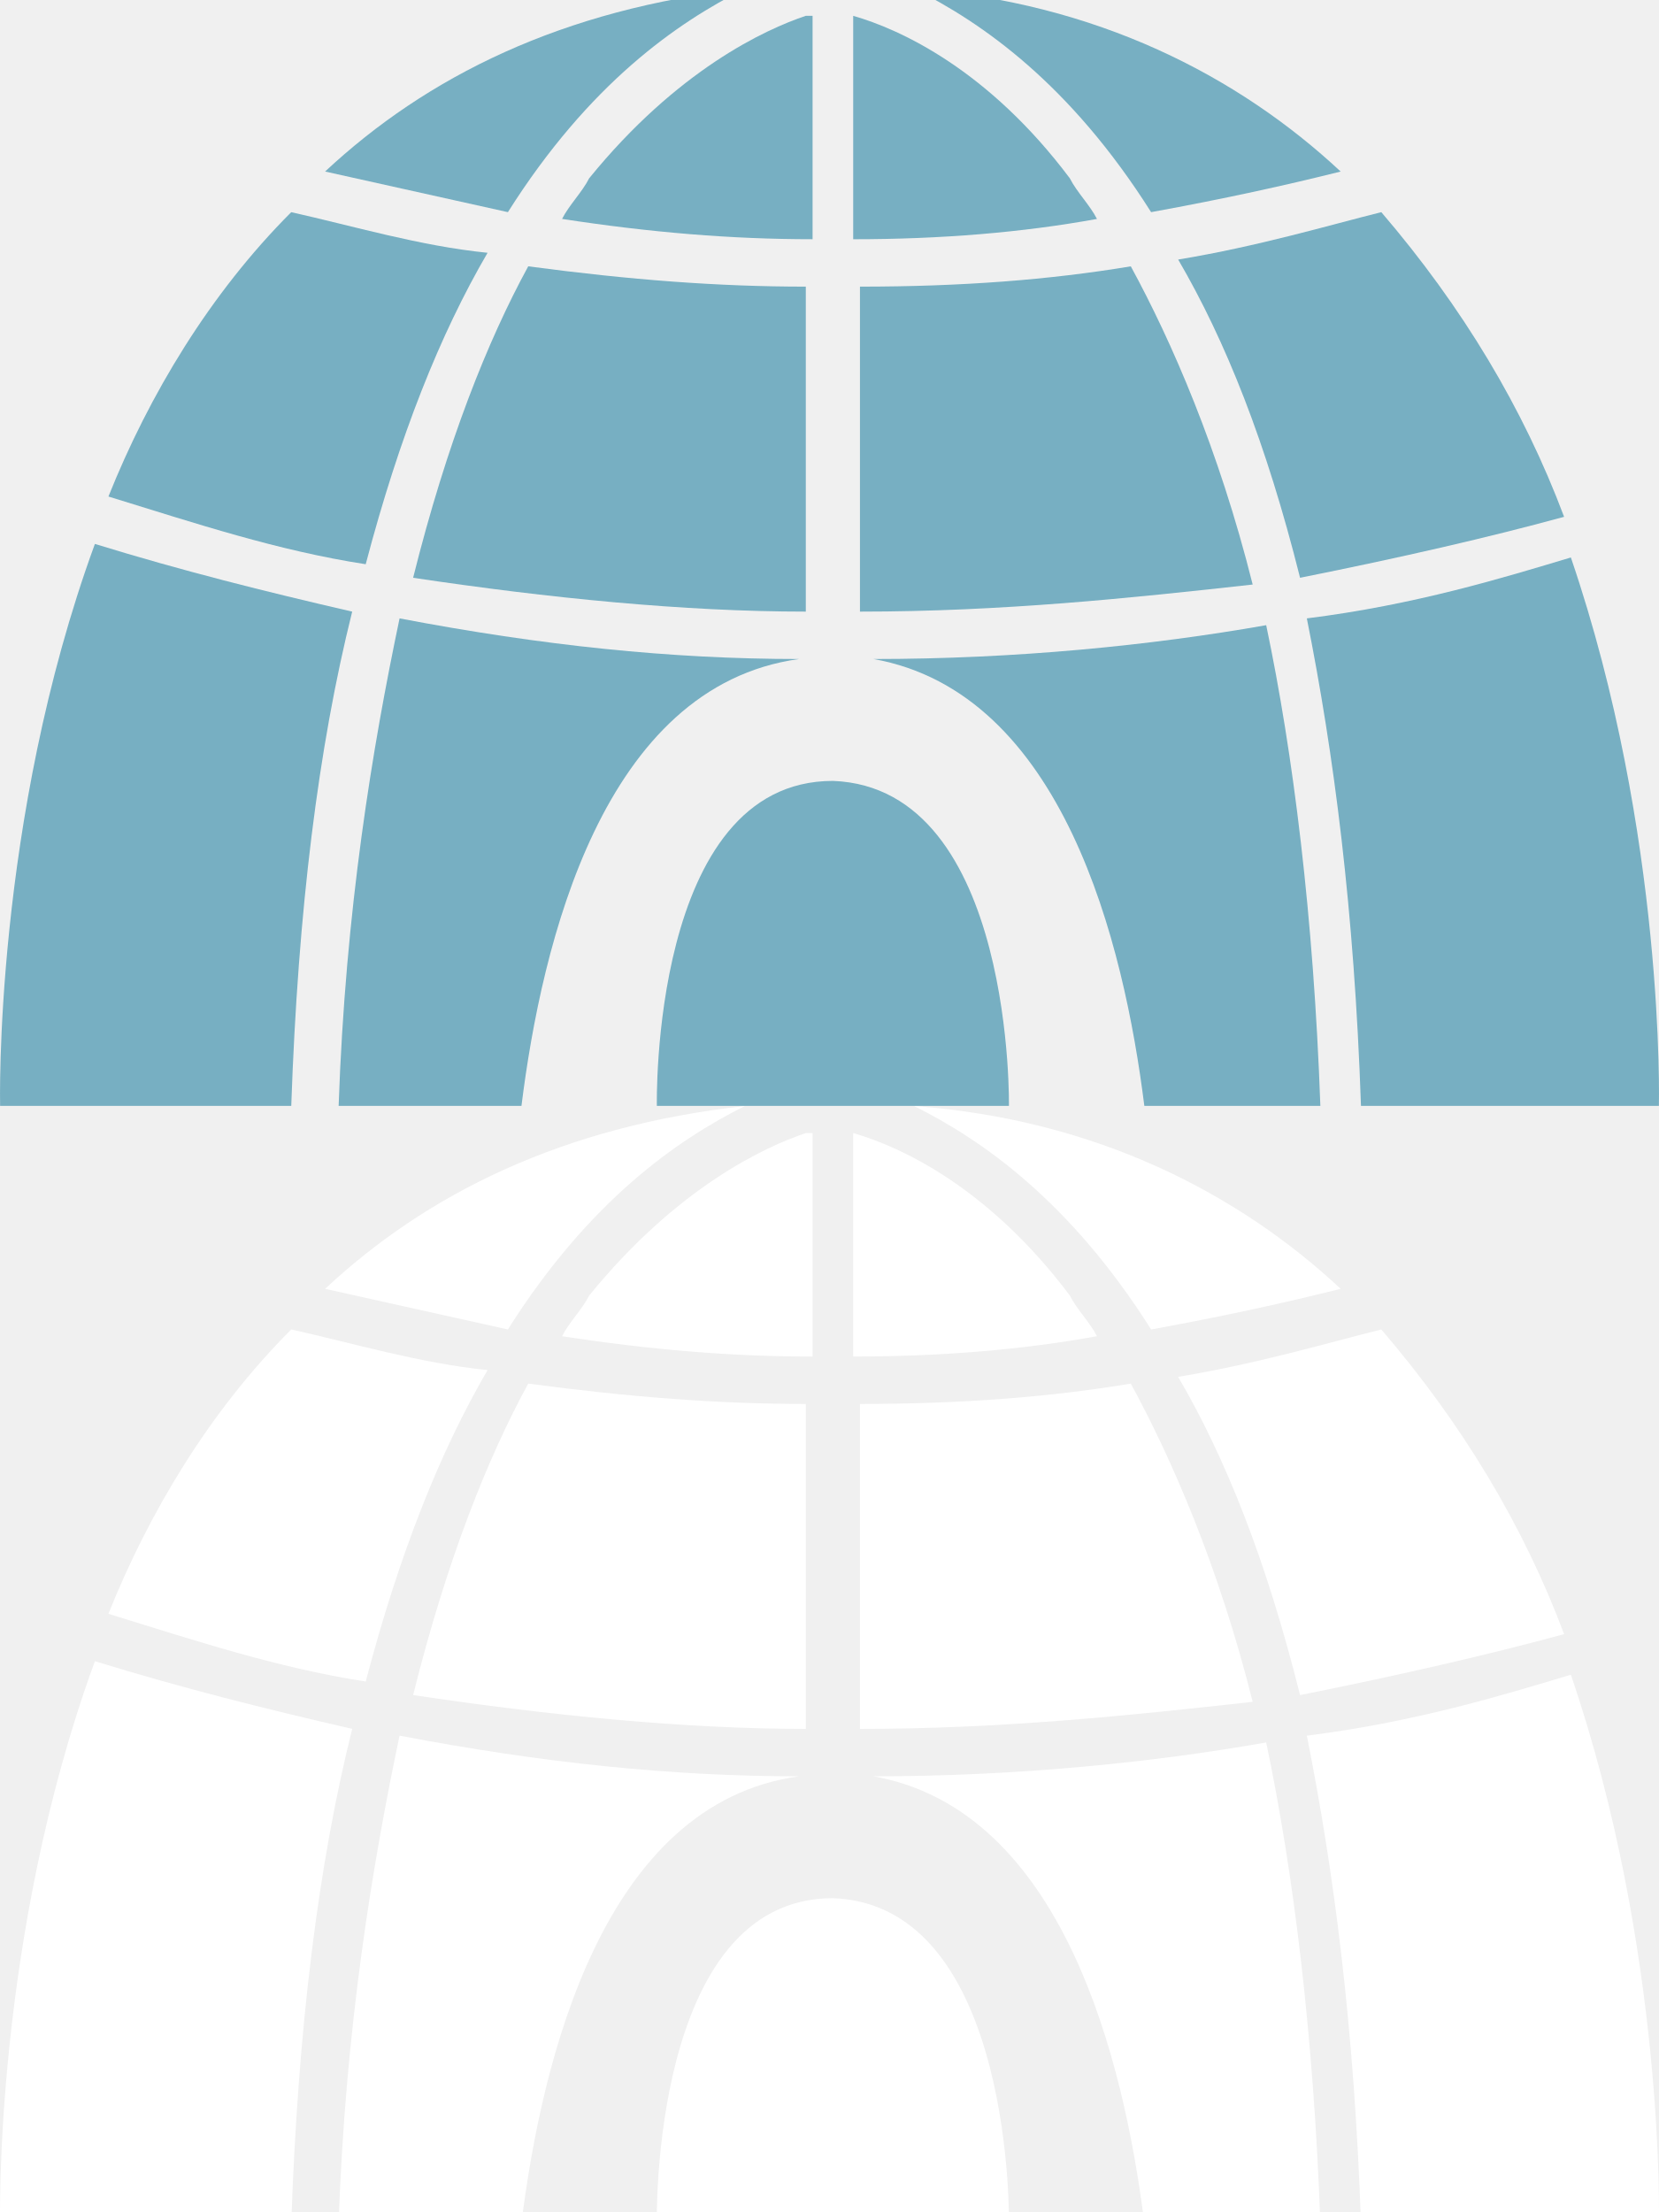
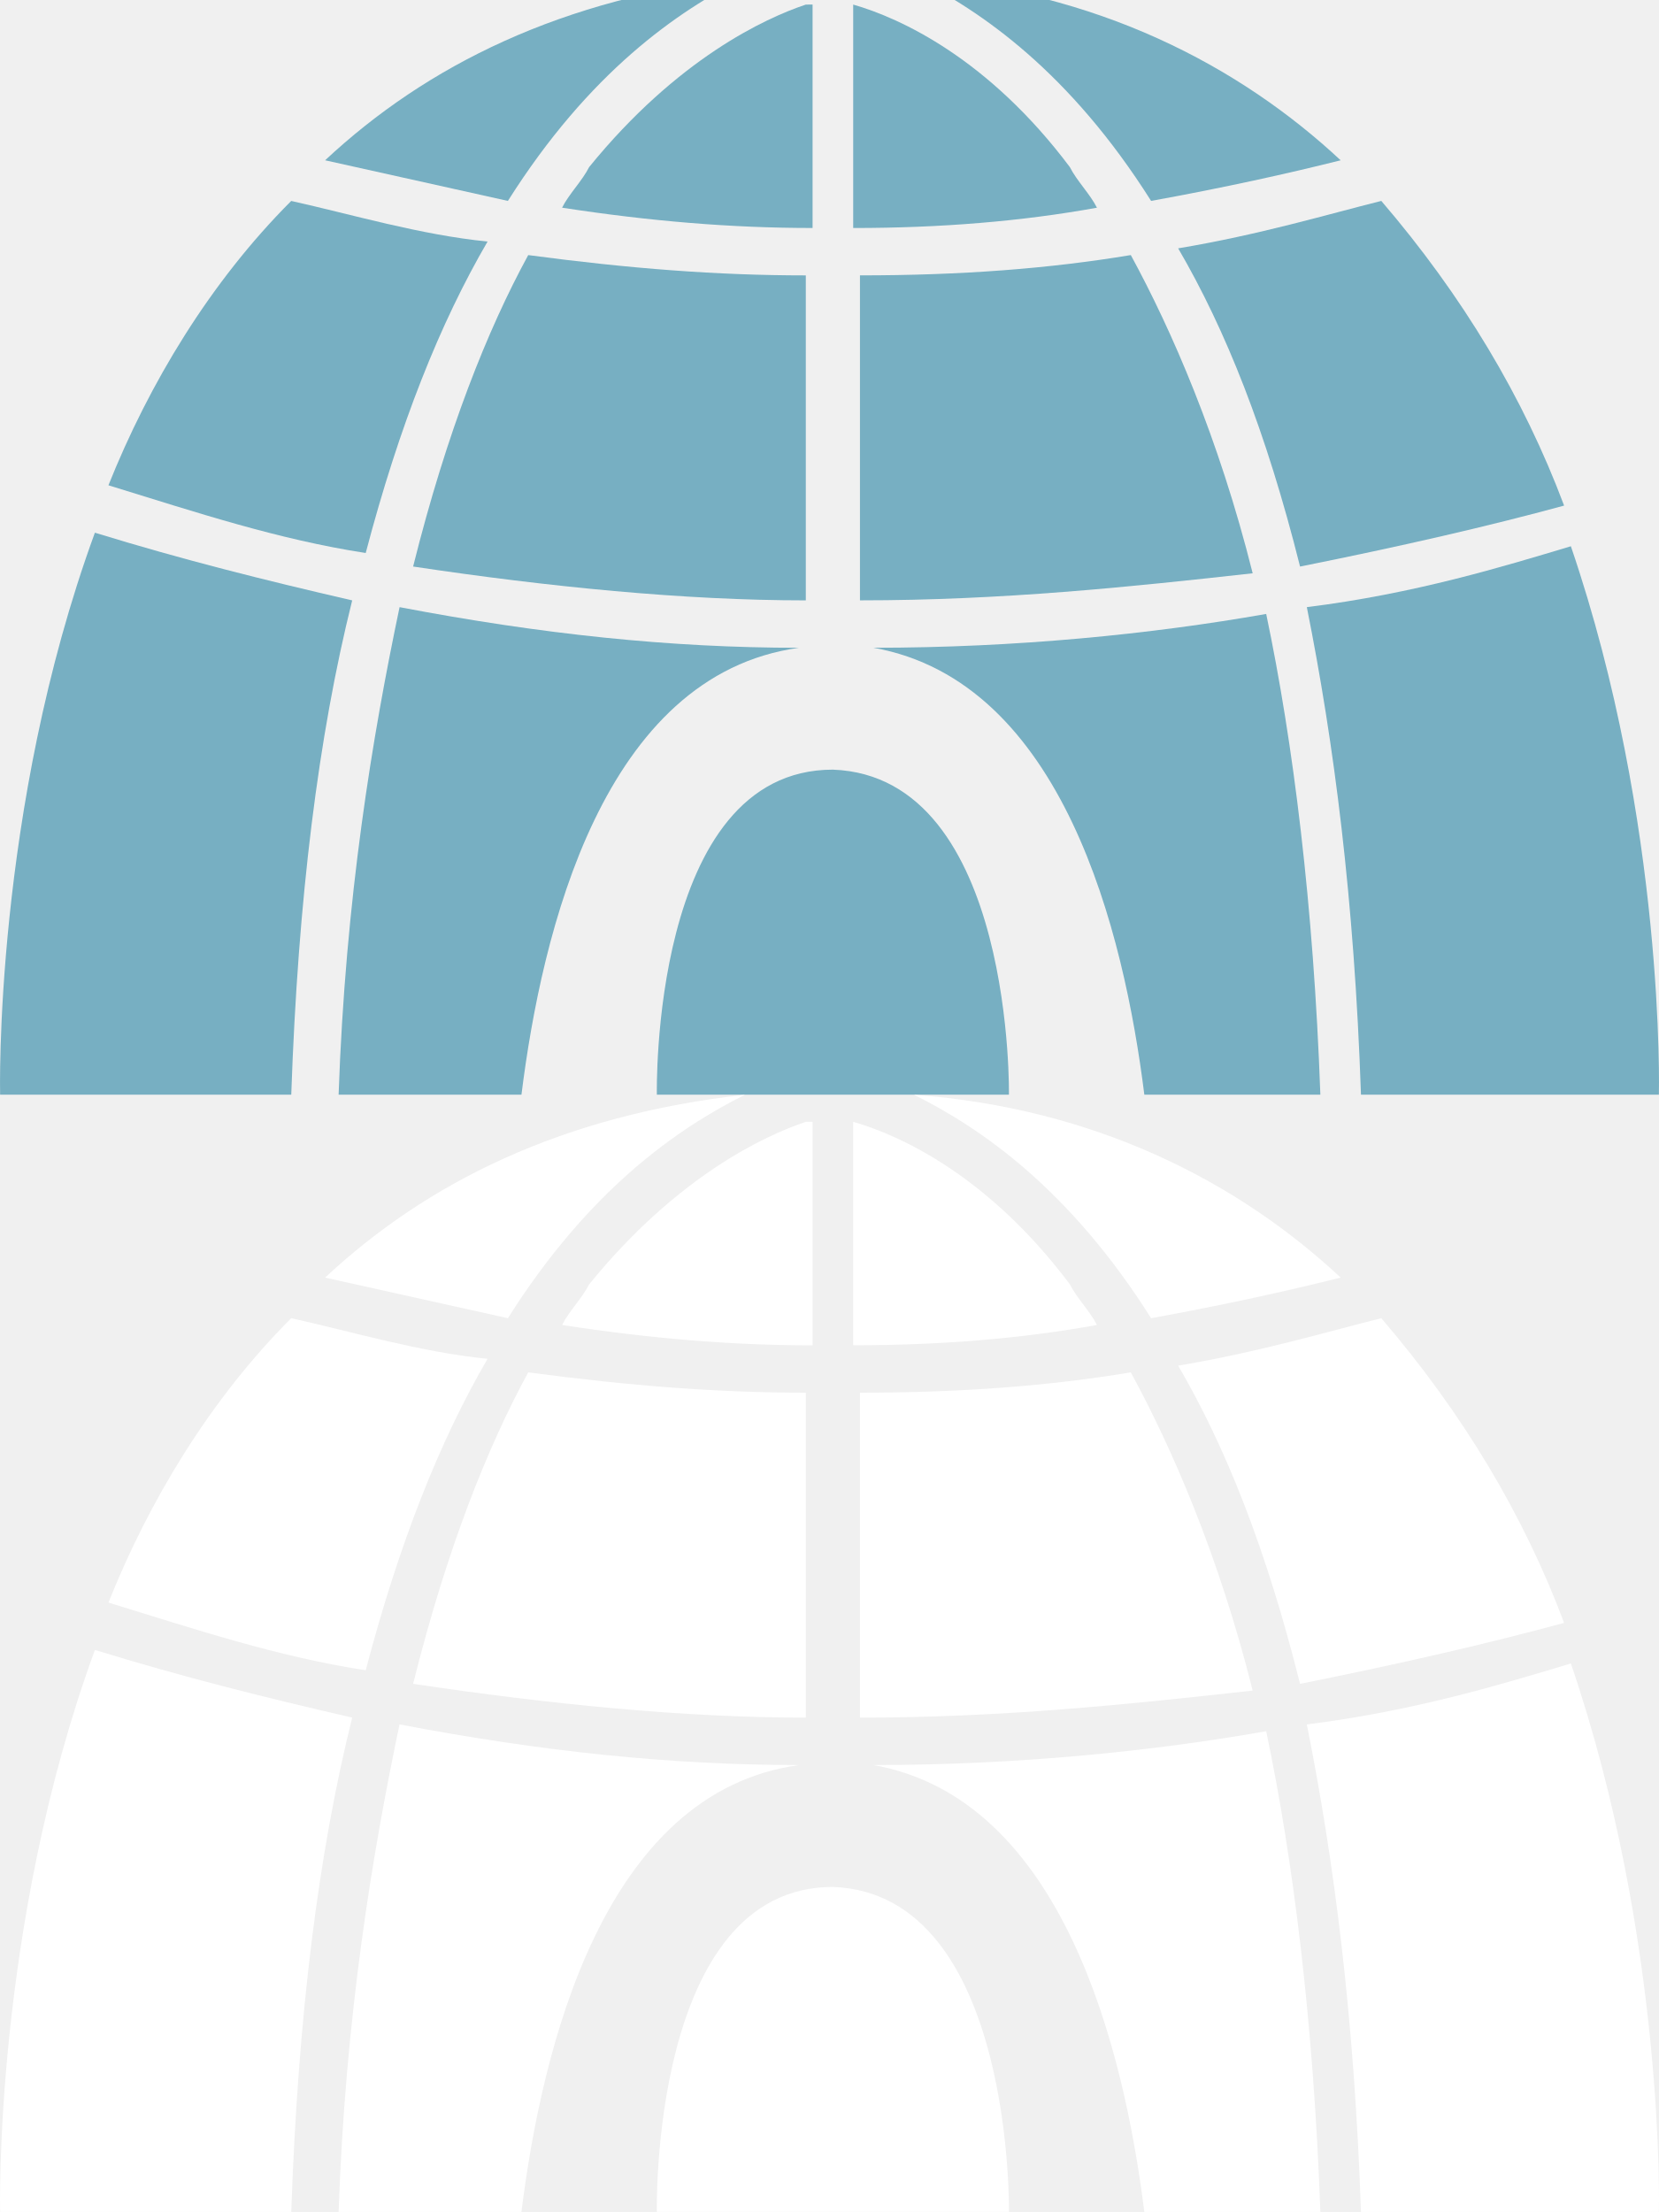
- <svg xmlns="http://www.w3.org/2000/svg" version="1.1" id="Layer_1" x="0px" y="0px" width="75px" height="100px" viewBox="268.5 346 75 100" enable-background="new 268.5 346 75 100" xml:space="preserve">
+ <svg xmlns="http://www.w3.org/2000/svg" version="1.1" id="Layer_1" x="0px" y="0px" width="75px" height="100px" viewBox="0 0 75 100" enable-background="new 0 0 75 100" xml:space="preserve">
  <g>
    <g>
      <g>
        <g>
-           <path fill="#77AFC2" d="M304.929,373.65v-14.692c-3.979,0-7.958-0.306-12.549-0.918c-1.837,3.367-3.673,7.958-5.204,14.08      C293.297,373.038,299.419,373.65,304.929,373.65z" />
-           <path fill="#77AFC2" d="M325.131,372.426c-1.531-6.122-3.674-11.019-5.51-14.386c-3.673,0.612-7.652,0.918-12.244,0.918v14.692      C313.806,373.65,319.621,373.038,325.131,372.426z" />
+           <path fill="#77AFC2" d="M36.429,27.142V12.45c-3.979,0-7.958-0.306-12.549-0.918c-1.837,3.367-3.673,7.958-5.204,14.08      C24.797,26.53,30.919,27.142,36.429,27.142z" />
+           <path fill="#77AFC2" d="M56.631,25.917c-1.531-6.121-3.674-11.019-5.51-14.386c-3.673,0.612-7.652,0.918-12.244,0.918v14.692      C45.306,27.142,51.121,26.53,56.631,25.917z" />
          <g>
-             <path fill="#77AFC2" d="M339.21,369.365c-1.836-4.897-4.591-9.489-8.264-13.774c-2.449,0.612-5.51,1.531-9.183,2.143       c2.143,3.673,3.979,8.265,5.51,14.386C331.864,371.202,335.844,370.284,339.21,369.365z" />
-             <path fill="#77AFC2" d="M327.579,373.956c1.225,6.122,2.143,13.162,2.448,22.039c7.04,0,12.856,0,13.468,0       c0,0,0.307-12.244-3.979-24.793C336.456,372.12,332.477,373.345,327.579,373.956z" />
+             <path fill="#77AFC2" d="M70.71,22.857c-1.836-4.897-4.591-9.489-8.264-13.774c-2.449,0.612-5.511,1.531-9.184,2.144       c2.144,3.673,3.979,8.265,5.511,14.386C63.364,24.694,67.344,23.776,70.71,22.857z" />
+             <path fill="#77AFC2" d="M59.079,27.448c1.225,6.122,2.143,13.162,2.448,22.04c7.04,0,12.855,0,13.468,0       c0,0,0.307-12.245-3.979-24.793C67.956,25.612,63.977,26.837,59.079,27.448z" />
          </g>
-           <path fill="#77AFC2" d="M304.623,375.793c-5.815,0-11.631-0.612-18.059-1.837c-1.224,5.816-2.449,13.162-2.755,22.039      c2.755,0,5.51,0,8.265,0C292.991,388.648,295.746,377.018,304.623,375.793z" />
-           <path fill="#77AFC2" d="M320.233,395.995c2.448,0,5.203,0,7.958,0c-0.307-8.57-1.225-15.917-2.449-21.732      c-5.203,0.918-11.325,1.53-17.753,1.53C316.56,377.323,319.314,388.648,320.233,395.995z" />
-           <path fill="#77AFC2" d="M291.461,355.591c3.673-5.815,7.652-8.57,10.713-10.101c-8.264,0.918-14.386,3.979-18.977,8.264      C285.951,354.367,288.706,354.979,291.461,355.591z" />
-           <path fill="#77AFC2" d="M320.539,355.591c3.367-0.612,6.122-1.224,8.57-1.836c-4.591-4.285-11.019-7.652-19.283-8.264      C312.887,347.021,316.866,349.776,320.539,355.591z" />
+           <path fill="#77AFC2" d="M36.123,29.285c-5.815,0-11.631-0.611-18.059-1.837c-1.225,5.815-2.449,13.162-2.756,22.04      c2.756,0,5.51,0,8.266,0C24.491,42.14,27.246,30.509,36.123,29.285z" />
+           <path fill="#77AFC2" d="M51.733,49.487c2.447,0,5.202,0,7.958,0c-0.308-8.571-1.226-15.917-2.449-21.732      c-5.203,0.918-11.325,1.529-17.753,1.529C48.06,30.815,50.814,42.14,51.733,49.487z" />
+           <path fill="#77AFC2" d="M22.961,9.083c3.673-5.815,7.652-8.569,10.713-10.101C25.41-0.1,19.288,2.96,14.697,7.246      C17.451,7.859,20.206,8.47,22.961,9.083z" />
+           <path fill="#77AFC2" d="M52.039,9.083c3.367-0.612,6.122-1.224,8.57-1.836c-4.592-4.284-11.02-7.651-19.283-8.264      C44.387,0.513,48.366,3.267,52.039,9.083z" />
          <g>
-             <path fill="#77AFC2" d="M285.033,371.508c1.53-5.815,3.367-10.407,5.509-14.08c-3.061-0.306-6.122-1.224-8.876-1.836       c-3.673,3.673-6.428,8.264-8.264,12.855C277.381,369.671,281.054,370.896,285.033,371.508z" />
-             <path fill="#77AFC2" d="M272.79,370.59c-4.591,12.549-4.285,25.405-4.285,25.405c0.612,0,6.428,0,13.162,0       c0.306-8.877,1.225-16.223,2.755-22.345C280.442,372.732,276.769,371.814,272.79,370.59z" />
+             <path fill="#77AFC2" d="M16.533,25c1.529-5.814,3.367-10.406,5.509-14.08c-3.062-0.306-6.122-1.224-8.876-1.836       c-3.673,3.674-6.428,8.264-8.264,12.855C8.881,23.163,12.555,24.388,16.533,25z" />
+             <path fill="#77AFC2" d="M4.29,24.082C-0.301,36.63,0.005,49.487,0.005,49.487c0.612,0,6.429,0,13.162,0       c0.306-8.877,1.226-16.224,2.755-22.345C11.941,26.224,8.27,25.306,4.29,24.082z" />
          </g>
          <g>
-             <path fill="#77AFC2" d="M307.071,356.816c3.979,0,7.652-0.306,11.02-0.918c-0.307-0.612-0.919-1.224-1.225-1.836       c-3.673-4.897-7.652-6.734-9.795-7.346V356.816L307.071,356.816z" />
-             <path fill="#77AFC2" d="M304.929,346.715c-1.836,0.612-5.815,2.449-9.795,7.346c-0.306,0.612-0.918,1.224-1.224,1.836       c3.979,0.612,7.652,0.918,11.325,0.918v-10.101H304.929z" />
+             <path fill="#77AFC2" d="M38.571,10.308c3.979,0,7.651-0.307,11.02-0.918c-0.307-0.612-0.919-1.225-1.225-1.836       c-3.673-4.897-7.652-6.734-9.795-7.347V10.308L38.571,10.308z" />
+             <path fill="#77AFC2" d="M36.429,0.207c-1.836,0.612-5.814,2.449-9.795,7.346c-0.306,0.612-0.918,1.225-1.224,1.836       c3.979,0.612,7.651,0.918,11.325,0.918V0.206L36.429,0.207L36.429,0.207z" />
          </g>
-           <path fill="#77AFC2" d="M306.153,381.303L306.153,381.303L306.153,381.303L306.153,381.303L306.153,381.303      c-8.265,0-7.958,14.692-7.958,14.692c0.306,0,7.04,0,7.958,0l0,0c0.918,0,7.652,0,7.958,0      C314.111,396.301,314.417,381.608,306.153,381.303z" />
+           <path fill="#77AFC2" d="M37.653,34.794L37.653,34.794L37.653,34.794L37.653,34.794L37.653,34.794      c-8.266,0-7.958,14.693-7.958,14.693c0.306,0,7.04,0,7.958,0l0,0c0.918,0,7.651,0,7.958,0      C45.611,49.792,45.917,35.099,37.653,34.794z" />
        </g>
      </g>
    </g>
  </g>
  <g>
    <g>
      <g>
        <g>
-           <path fill="#FFFFFF" d="M304.929,424.16v-14.691c-3.979,0-7.958-0.307-12.549-0.919c-1.837,3.367-3.673,7.958-5.204,14.08      C293.297,423.548,299.419,424.16,304.929,424.16z" />
-           <path fill="#FFFFFF" d="M325.131,422.936c-1.531-6.121-3.674-11.019-5.51-14.386c-3.673,0.612-7.652,0.919-12.244,0.919v14.691      C313.806,424.16,319.621,423.548,325.131,422.936z" />
+           <path fill="#FFFFFF" d="M36.429,77.651V62.96c-3.979,0-7.958-0.307-12.549-0.918c-1.837,3.367-3.673,7.957-5.204,14.08      C24.797,77.04,30.919,77.651,36.429,77.651z" />
+           <path fill="#FFFFFF" d="M56.631,76.427c-1.531-6.121-3.674-11.018-5.51-14.385c-3.673,0.611-7.652,0.918-12.244,0.918v14.691      C45.306,77.651,51.121,77.04,56.631,76.427z" />
          <g>
-             <path fill="#FFFFFF" d="M339.21,419.875c-1.836-4.897-4.591-9.488-8.264-13.773c-2.449,0.611-5.51,1.53-9.183,2.143       c2.143,3.673,3.979,8.264,5.51,14.386C331.864,421.711,335.844,420.793,339.21,419.875z" />
-             <path fill="#FFFFFF" d="M327.579,424.466c1.225,6.122,2.143,13.162,2.448,22.039c7.04,0,12.856,0,13.468,0       c0,0,0.307-12.244-3.979-24.794C336.456,422.63,332.477,423.854,327.579,424.466z" />
+             <path fill="#FFFFFF" d="M70.71,73.366c-1.836-4.896-4.591-9.488-8.264-13.773c-2.449,0.611-5.511,1.531-9.184,2.145       c2.144,3.672,3.979,8.264,5.511,14.385C63.364,75.202,67.344,74.284,70.71,73.366z" />
+             <path fill="#FFFFFF" d="M59.079,77.958c1.225,6.121,2.143,13.162,2.448,22.039c7.04,0,12.855,0,13.468,0       c0,0,0.307-12.244-3.979-24.795C67.956,76.122,63.977,77.345,59.079,77.958z" />
          </g>
-           <path fill="#FFFFFF" d="M304.622,426.303c-5.814,0-11.631-0.612-18.059-1.837c-1.224,5.816-2.449,13.162-2.755,22.039      c2.755,0,5.51,0,8.265,0C292.991,439.158,295.746,427.527,304.622,426.303z" />
-           <path fill="#FFFFFF" d="M320.233,446.505c2.448,0,5.203,0,7.958,0c-0.307-8.57-1.225-15.917-2.449-21.732      c-5.203,0.918-11.325,1.53-17.753,1.53C316.56,427.833,319.314,439.158,320.233,446.505z" />
-           <path fill="#FFFFFF" d="M291.461,406.102c3.673-5.816,7.652-8.57,10.713-10.101c-8.264,0.917-14.386,3.979-18.977,8.264      C285.951,404.877,288.706,405.488,291.461,406.102z" />
-           <path fill="#FFFFFF" d="M320.539,406.102c3.367-0.613,6.122-1.225,8.57-1.837c-4.591-4.285-11.019-7.652-19.283-8.264      C312.887,397.531,316.866,400.285,320.539,406.102z" />
+           <path fill="#FFFFFF" d="M36.122,79.794c-5.814,0-11.631-0.611-18.06-1.836c-1.224,5.816-2.448,13.162-2.754,22.039      c2.754,0,5.51,0,8.265,0C24.491,92.649,27.246,81.019,36.122,79.794z" />
+           <path fill="#FFFFFF" d="M51.733,99.997c2.447,0,5.202,0,7.958,0c-0.308-8.57-1.226-15.918-2.449-21.732      c-5.203,0.918-11.325,1.529-17.753,1.529C48.06,81.325,50.814,92.649,51.733,99.997z" />
+           <path fill="#FFFFFF" d="M22.961,59.593c3.673-5.814,7.652-8.568,10.713-10.1c-8.264,0.916-14.386,3.979-18.977,8.264      C17.451,58.368,20.206,58.979,22.961,59.593z" />
+           <path fill="#FFFFFF" d="M52.039,59.593c3.367-0.613,6.122-1.225,8.57-1.836c-4.592-4.285-11.02-7.652-19.283-8.264      C44.387,51.022,48.366,53.776,52.039,59.593z" />
          <g>
-             <path fill="#FFFFFF" d="M285.033,422.018c1.53-5.815,3.367-10.406,5.509-14.08c-3.061-0.306-6.122-1.225-8.876-1.836       c-3.673,3.673-6.428,8.264-8.264,12.855C277.381,420.182,281.054,421.405,285.033,422.018z" />
-             <path fill="#FFFFFF" d="M272.79,421.1c-4.591,12.549-4.285,25.405-4.285,25.405c0.612,0,6.428,0,13.162,0       c0.306-8.877,1.225-16.223,2.755-22.345C280.442,423.242,276.769,422.324,272.79,421.1z" />
+             <path fill="#FFFFFF" d="M16.533,75.509c1.529-5.814,3.367-10.406,5.509-14.08c-3.062-0.305-6.122-1.225-8.876-1.836       c-3.673,3.674-6.428,8.266-8.264,12.855C8.881,73.673,12.555,74.897,16.533,75.509z" />
+             <path fill="#FFFFFF" d="M4.29,74.591c-4.591,12.551-4.285,25.406-4.285,25.406c0.612,0,6.429,0,13.162,0       c0.306-8.877,1.226-16.223,2.755-22.346C11.941,76.733,8.27,75.815,4.29,74.591z" />
          </g>
          <g>
-             <path fill="#FFFFFF" d="M307.071,407.326c3.979,0,7.652-0.307,11.02-0.919c-0.307-0.612-0.919-1.224-1.225-1.837       c-3.673-4.896-7.652-6.733-9.795-7.346V407.326L307.071,407.326z" />
-             <path fill="#FFFFFF" d="M304.929,397.225c-1.836,0.612-5.815,2.449-9.795,7.346c-0.306,0.613-0.918,1.225-1.224,1.837       c3.979,0.612,7.652,0.919,11.326,0.919v-10.102H304.929z" />
+             <path fill="#FFFFFF" d="M38.571,60.817c3.979,0,7.651-0.307,11.02-0.918c-0.307-0.613-0.919-1.225-1.225-1.838       c-3.673-4.896-7.652-6.732-9.795-7.346V60.817L38.571,60.817z" />
+             <path fill="#FFFFFF" d="M36.429,50.716c-1.836,0.613-5.814,2.449-9.795,7.346c-0.306,0.613-0.918,1.227-1.224,1.838       c3.979,0.611,7.651,0.92,11.326,0.92V50.716H36.429L36.429,50.716z" />
          </g>
-           <path fill="#FFFFFF" d="M306.153,431.812L306.153,431.812L306.153,431.812L306.153,431.812L306.153,431.812      c-8.265,0-7.959,14.692-7.959,14.692c0.307,0,7.041,0,7.959,0l0,0c0.918,0,7.652,0,7.958,0      C314.111,446.811,314.417,432.118,306.153,431.812z" />
+           <path fill="#FFFFFF" d="M37.653,85.304L37.653,85.304L37.653,85.304L37.653,85.304L37.653,85.304      c-8.266,0-7.959,14.691-7.959,14.691c0.307,0,7.041,0,7.959,0l0,0c0.918,0,7.651,0,7.958,0      C45.611,100.302,45.917,85.61,37.653,85.304z" />
        </g>
      </g>
    </g>
  </g>
</svg>
